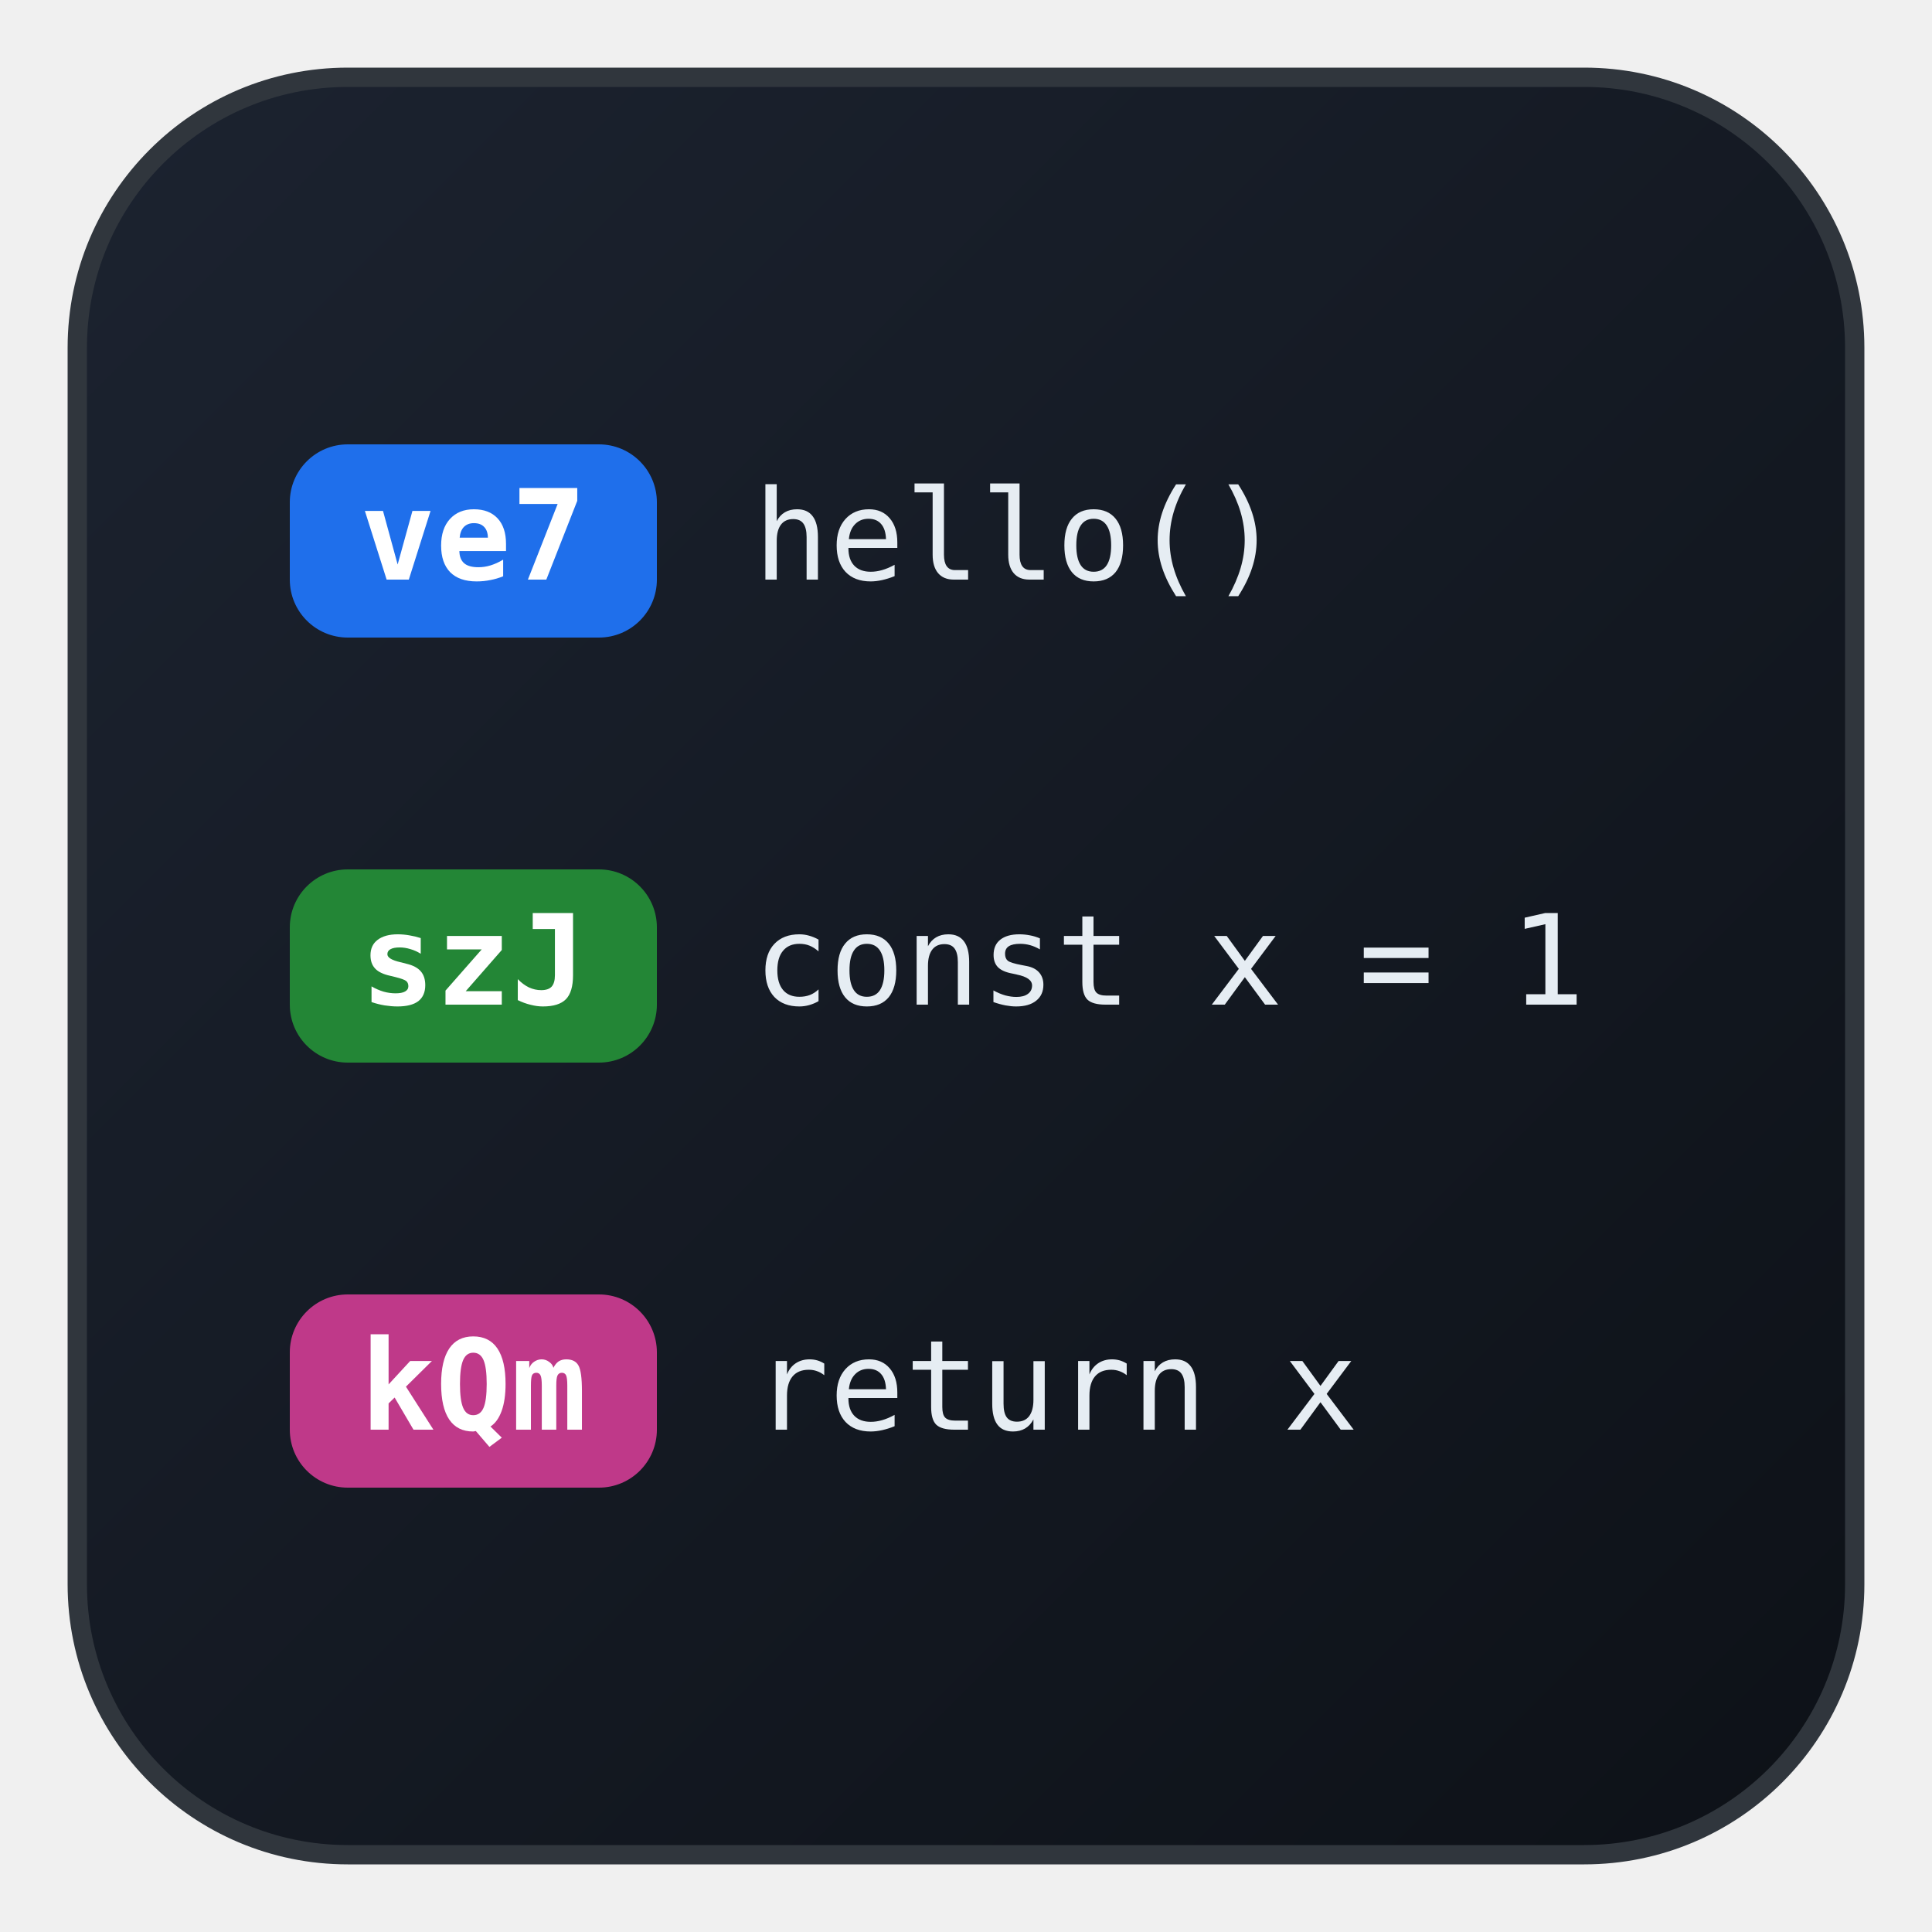
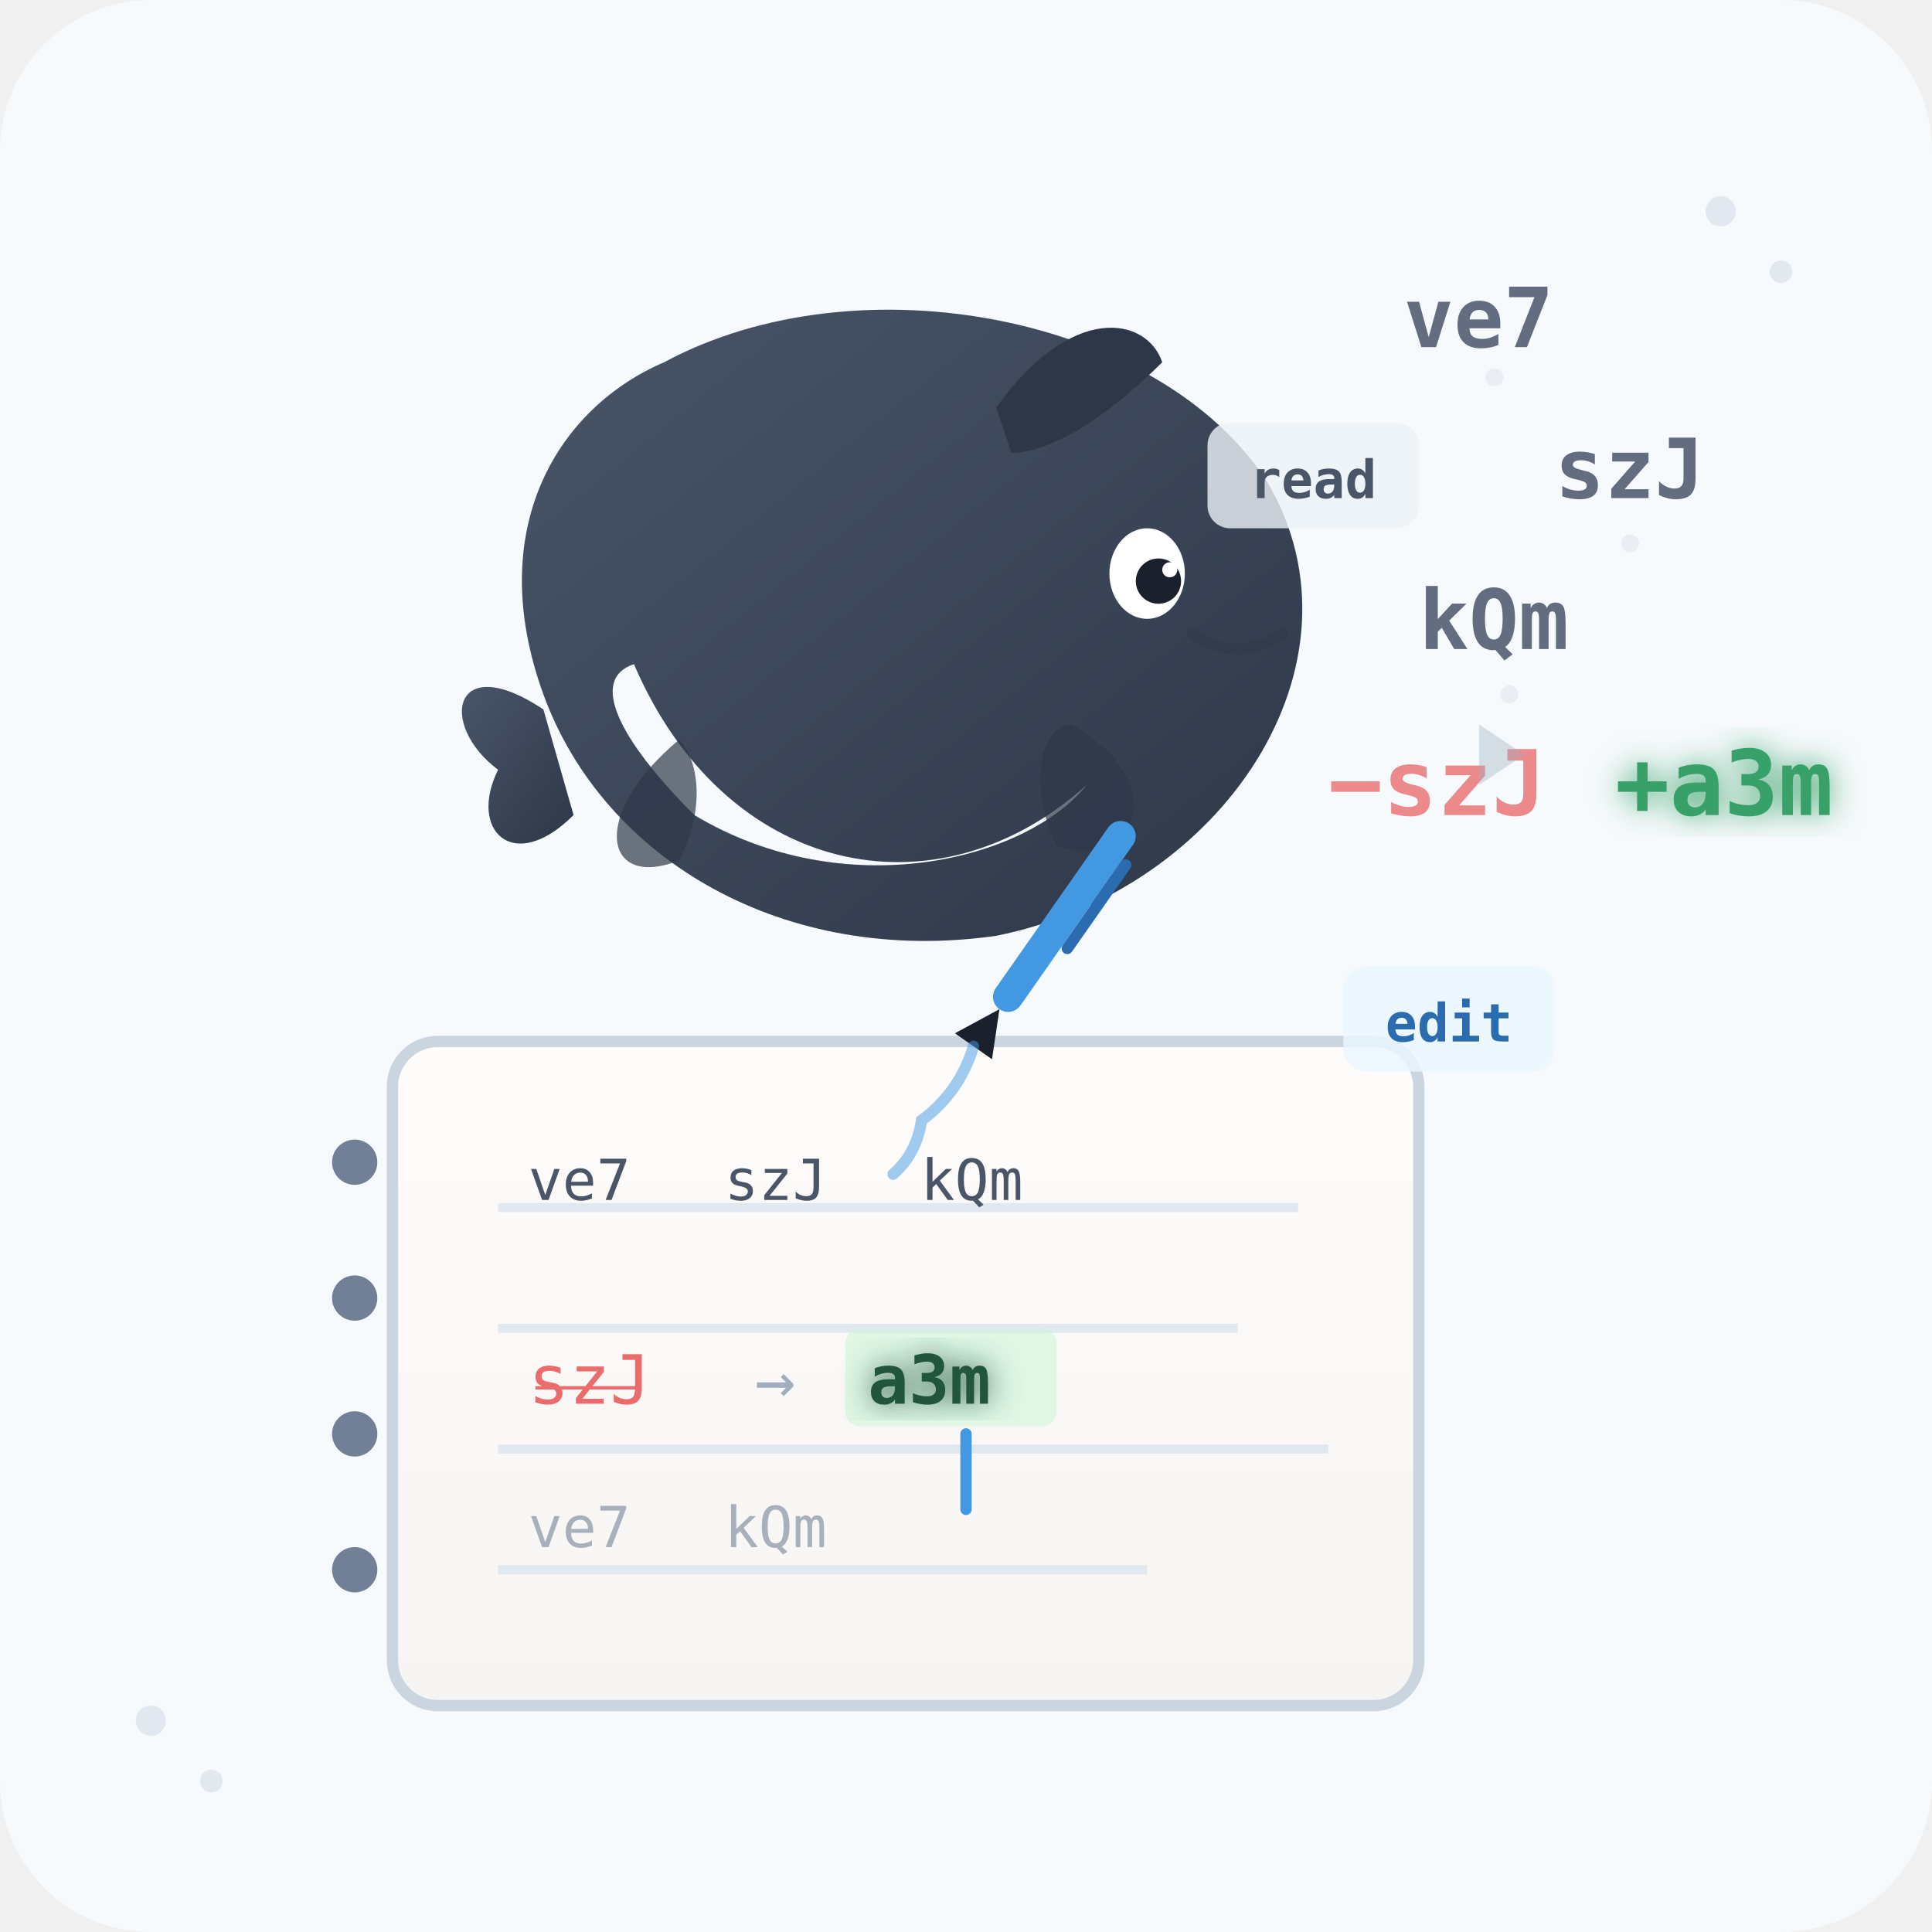
- <svg xmlns="http://www.w3.org/2000/svg" viewBox="0 0 200 200" width="200" height="200" role="img" aria-label="dsh-better-edit">
+ <svg xmlns="http://www.w3.org/2000/svg" viewBox="0 0 256 256" width="256" height="256">
  <defs>
-     <linearGradient id="bg" x1="0" y1="0" x2="1" y2="1">
-       <stop offset="0" stop-color="#1c2330" />
-       <stop offset="1" stop-color="#0d1117" />
+     <linearGradient id="dolphinBody" x1="0%" y1="0%" x2="100%" y2="100%">
+       <stop offset="0%" stop-color="#4A5568" />
+       <stop offset="100%" stop-color="#2D3748" />
    </linearGradient>
+     <linearGradient id="paper" x1="0%" y1="0%" x2="0%" y2="100%">
+       <stop offset="0%" stop-color="#FEFCFB" />
+       <stop offset="100%" stop-color="#F7F5F3" />
+     </linearGradient>
+     <filter id="addGlow" x="-30%" y="-30%" width="160%" height="160%">
+       <feGaussianBlur stdDeviation="2" result="blur" />
+       <feMerge>
+         <feMergeNode in="blur" />
+         <feMergeNode in="SourceGraphic" />
+       </feMerge>
+     </filter>
  </defs>
-   <rect x="8" y="8" width="184" height="184" rx="28" fill="url(#bg)" stroke="#30363d" stroke-width="2" />
-   <rect x="30" y="46" width="38" height="20" rx="6" fill="#1f6feb" />
-   <text x="49" y="60" font-family="ui-monospace,SFMono-Regular,Menlo,Consolas,monospace" font-size="13" font-weight="700" fill="#ffffff" text-anchor="middle">ve7</text>
-   <text x="78" y="60" font-family="ui-monospace,SFMono-Regular,Menlo,Consolas,monospace" font-size="13" fill="#e6edf3">hello()</text>
-   <rect x="30" y="90" width="38" height="20" rx="6" fill="#238636" />
-   <text x="49" y="104" font-family="ui-monospace,SFMono-Regular,Menlo,Consolas,monospace" font-size="13" font-weight="700" fill="#ffffff" text-anchor="middle">szJ</text>
-   <text x="78" y="104" font-family="ui-monospace,SFMono-Regular,Menlo,Consolas,monospace" font-size="13" fill="#e6edf3">const x = 1</text>
-   <rect x="30" y="134" width="38" height="20" rx="6" fill="#bf3989" />
-   <text x="49" y="148" font-family="ui-monospace,SFMono-Regular,Menlo,Consolas,monospace" font-size="13" font-weight="700" fill="#ffffff" text-anchor="middle">kQm</text>
-   <text x="78" y="148" font-family="ui-monospace,SFMono-Regular,Menlo,Consolas,monospace" font-size="13" fill="#e6edf3">return x</text>
+   <rect width="256" height="256" rx="20" fill="#F7FAFC" />
+   <g transform="translate(52, 138)">
+     <rect width="136" height="88" rx="6" fill="url(#paper)" stroke="#CBD5E0" stroke-width="1.5" />
+     <g fill="#718096">
+       <circle cx="-5" cy="16" r="3" />
+       <circle cx="-5" cy="34" r="3" />
+       <circle cx="-5" cy="52" r="3" />
+       <circle cx="-5" cy="70" r="3" />
+     </g>
+     <line x1="14" y1="22" x2="120" y2="22" stroke="#E2E8F0" stroke-width="1.2" />
+     <line x1="14" y1="38" x2="112" y2="38" stroke="#E2E8F0" stroke-width="1.2" />
+     <line x1="14" y1="54" x2="124" y2="54" stroke="#E2E8F0" stroke-width="1.2" />
+     <line x1="14" y1="70" x2="100" y2="70" stroke="#E2E8F0" stroke-width="1.2" />
+     <text x="18" y="21" font-family="monospace" font-size="7.5" fill="#4A5568">ve7</text>
+     <text x="44" y="21" font-family="monospace" font-size="7.5" fill="#4A5568">szJ</text>
+     <text x="70" y="21" font-family="monospace" font-size="7.5" fill="#4A5568">kQm</text>
+     <g transform="translate(18, 48)">
+       <text x="0" y="0" font-family="monospace" font-size="9" fill="#E53E3E" text-decoration="line-through" opacity="0.75">szJ</text>
+       <text x="30" y="0" font-family="monospace" font-size="9" fill="#A0AEC0">→</text>
+       <rect x="42" y="-10" width="28" height="13" rx="2" fill="#C6F6D5" opacity="0.5" />
+       <text x="45" y="0" font-family="monospace" font-size="9" fill="#22543D" font-weight="bold" filter="url(#addGlow)">a3m</text>
+     </g>
+     <text x="18" y="67" font-family="monospace" font-size="7.5" fill="#718096" opacity="0.6">ve7</text>
+     <text x="44" y="67" font-family="monospace" font-size="7.5" fill="#718096" opacity="0.6">kQm</text>
+     <line x1="76" y1="52" x2="76" y2="62" stroke="#4299E1" stroke-width="1.5" stroke-linecap="round">
+       <animate attributeName="opacity" values="1;0;1" dur="1s" repeatCount="indefinite" />
+     </line>
+   </g>
+   <g transform="translate(64, 36)">
+     <path d="M24,12              C50,-2 90,6 104,28              C118,52 98,82 68,88              C40,92 16,78 8,56              C0,34 10,18 24,12Z" fill="url(#dolphinBody)" />
+     <path d="M20,52              C32,80 60,86 80,68              C72,78 48,84 28,72              C18,62 14,54 20,52Z" fill="#F7FAFC" />
+     <path d="M8,58              C-4,50 -6,60 2,66              C-2,74 4,80 12,72              Z" fill="url(#dolphinBody)" />
+     <path d="M68,18              C78,4 88,6 90,12              C84,18 76,24 70,24Z" fill="#2D3748" />
+     <path d="M26,62              C14,72 16,82 26,78              C30,70 28,64 26,62Z" fill="#2D3748" opacity="0.7" />
+     <path d="M78,60              C92,68 86,80 76,76              C72,68 74,60 78,60Z" fill="#2D3748" opacity="0.7" />
+     <ellipse cx="88" cy="40" rx="5" ry="6" fill="#FFFFFF" />
+     <circle cx="89.5" cy="41" r="3" fill="#1A202C" />
+     <circle cx="91" cy="39.5" r="1" fill="#FFFFFF" />
+     <path d="M94,48 Q100,52 106,48" stroke="#2D3748" stroke-width="1.5" fill="none" stroke-linecap="round" opacity="0.5" />
+   </g>
+   <g transform="translate(148, 108) rotate(35)">
+     <rect x="0" y="0" width="4" height="30" rx="2" fill="#4299E1" />
+     <polygon points="2,30 -1,36 5,36" fill="#1A202C" />
+     <rect x="4" y="4" width="1.5" height="15" rx="0.75" fill="#2B6CB0" />
+     <path d="M2,36 Q4,42 2,48 Q4,52 3,56" stroke="#4299E1" stroke-width="1.5" fill="none" stroke-linecap="round" opacity="0.5" />
+   </g>
+   <g font-family="monospace">
+     <g font-size="11" font-weight="600" opacity="0.85">
+       <text x="186" y="46" fill="#4A5568">ve7</text>
+       <text x="206" y="66" fill="#4A5568">szJ</text>
+       <text x="188" y="86" fill="#4A5568">kQm</text>
+     </g>
+     <g transform="translate(176, 108)">
+       <text x="0" y="0" font-family="monospace" font-size="12" font-weight="bold" fill="#E53E3E" opacity="0.6">
+         −szJ
+         <animate attributeName="opacity" values="0.6;0.2;0.6" dur="2s" repeatCount="indefinite" />
+         <animateTransform attributeName="transform" type="translate" values="0,0; -8,0; 0,0" dur="2s" repeatCount="indefinite" />
+       </text>
+       <text x="38" y="0" font-family="monospace" font-size="12" font-weight="bold" fill="#38A169" filter="url(#addGlow)">
+         +a3m
+         <animate attributeName="opacity" values="0.9;1;0.9" dur="2s" repeatCount="indefinite" />
+       </text>
+     </g>
+     <g fill="#CBD5E0" opacity="0.3">
+       <circle cx="198" cy="50" r="1.2" />
+       <circle cx="216" cy="72" r="1.2" />
+       <circle cx="200" cy="92" r="1.2" />
+     </g>
+     <g transform="translate(196, 96)" fill="#A0AEC0" opacity="0.4">
+       <path d="M0,0 L6,4 L0,8 Z" />
+     </g>
+   </g>
+   <g transform="translate(160, 56)">
+     <rect x="0" y="0" width="28" height="14" rx="3" fill="#EDF2F7" opacity="0.8" />
+     <text x="14" y="10" font-family="monospace" font-size="7" fill="#4A5568" text-anchor="middle" font-weight="600">read</text>
+   </g>
+   <g transform="translate(178, 128)">
+     <rect x="0" y="0" width="28" height="14" rx="3" fill="#EBF8FF" opacity="0.8" />
+     <text x="14" y="10" font-family="monospace" font-size="7" fill="#2B6CB0" text-anchor="middle" font-weight="600">edit</text>
+   </g>
+   <circle cx="228" cy="28" r="2" fill="#E2E8F0" />
+   <circle cx="236" cy="36" r="1.5" fill="#E2E8F0" />
+   <circle cx="20" cy="228" r="2" fill="#E2E8F0" />
+   <circle cx="28" cy="236" r="1.5" fill="#E2E8F0" />
</svg>
